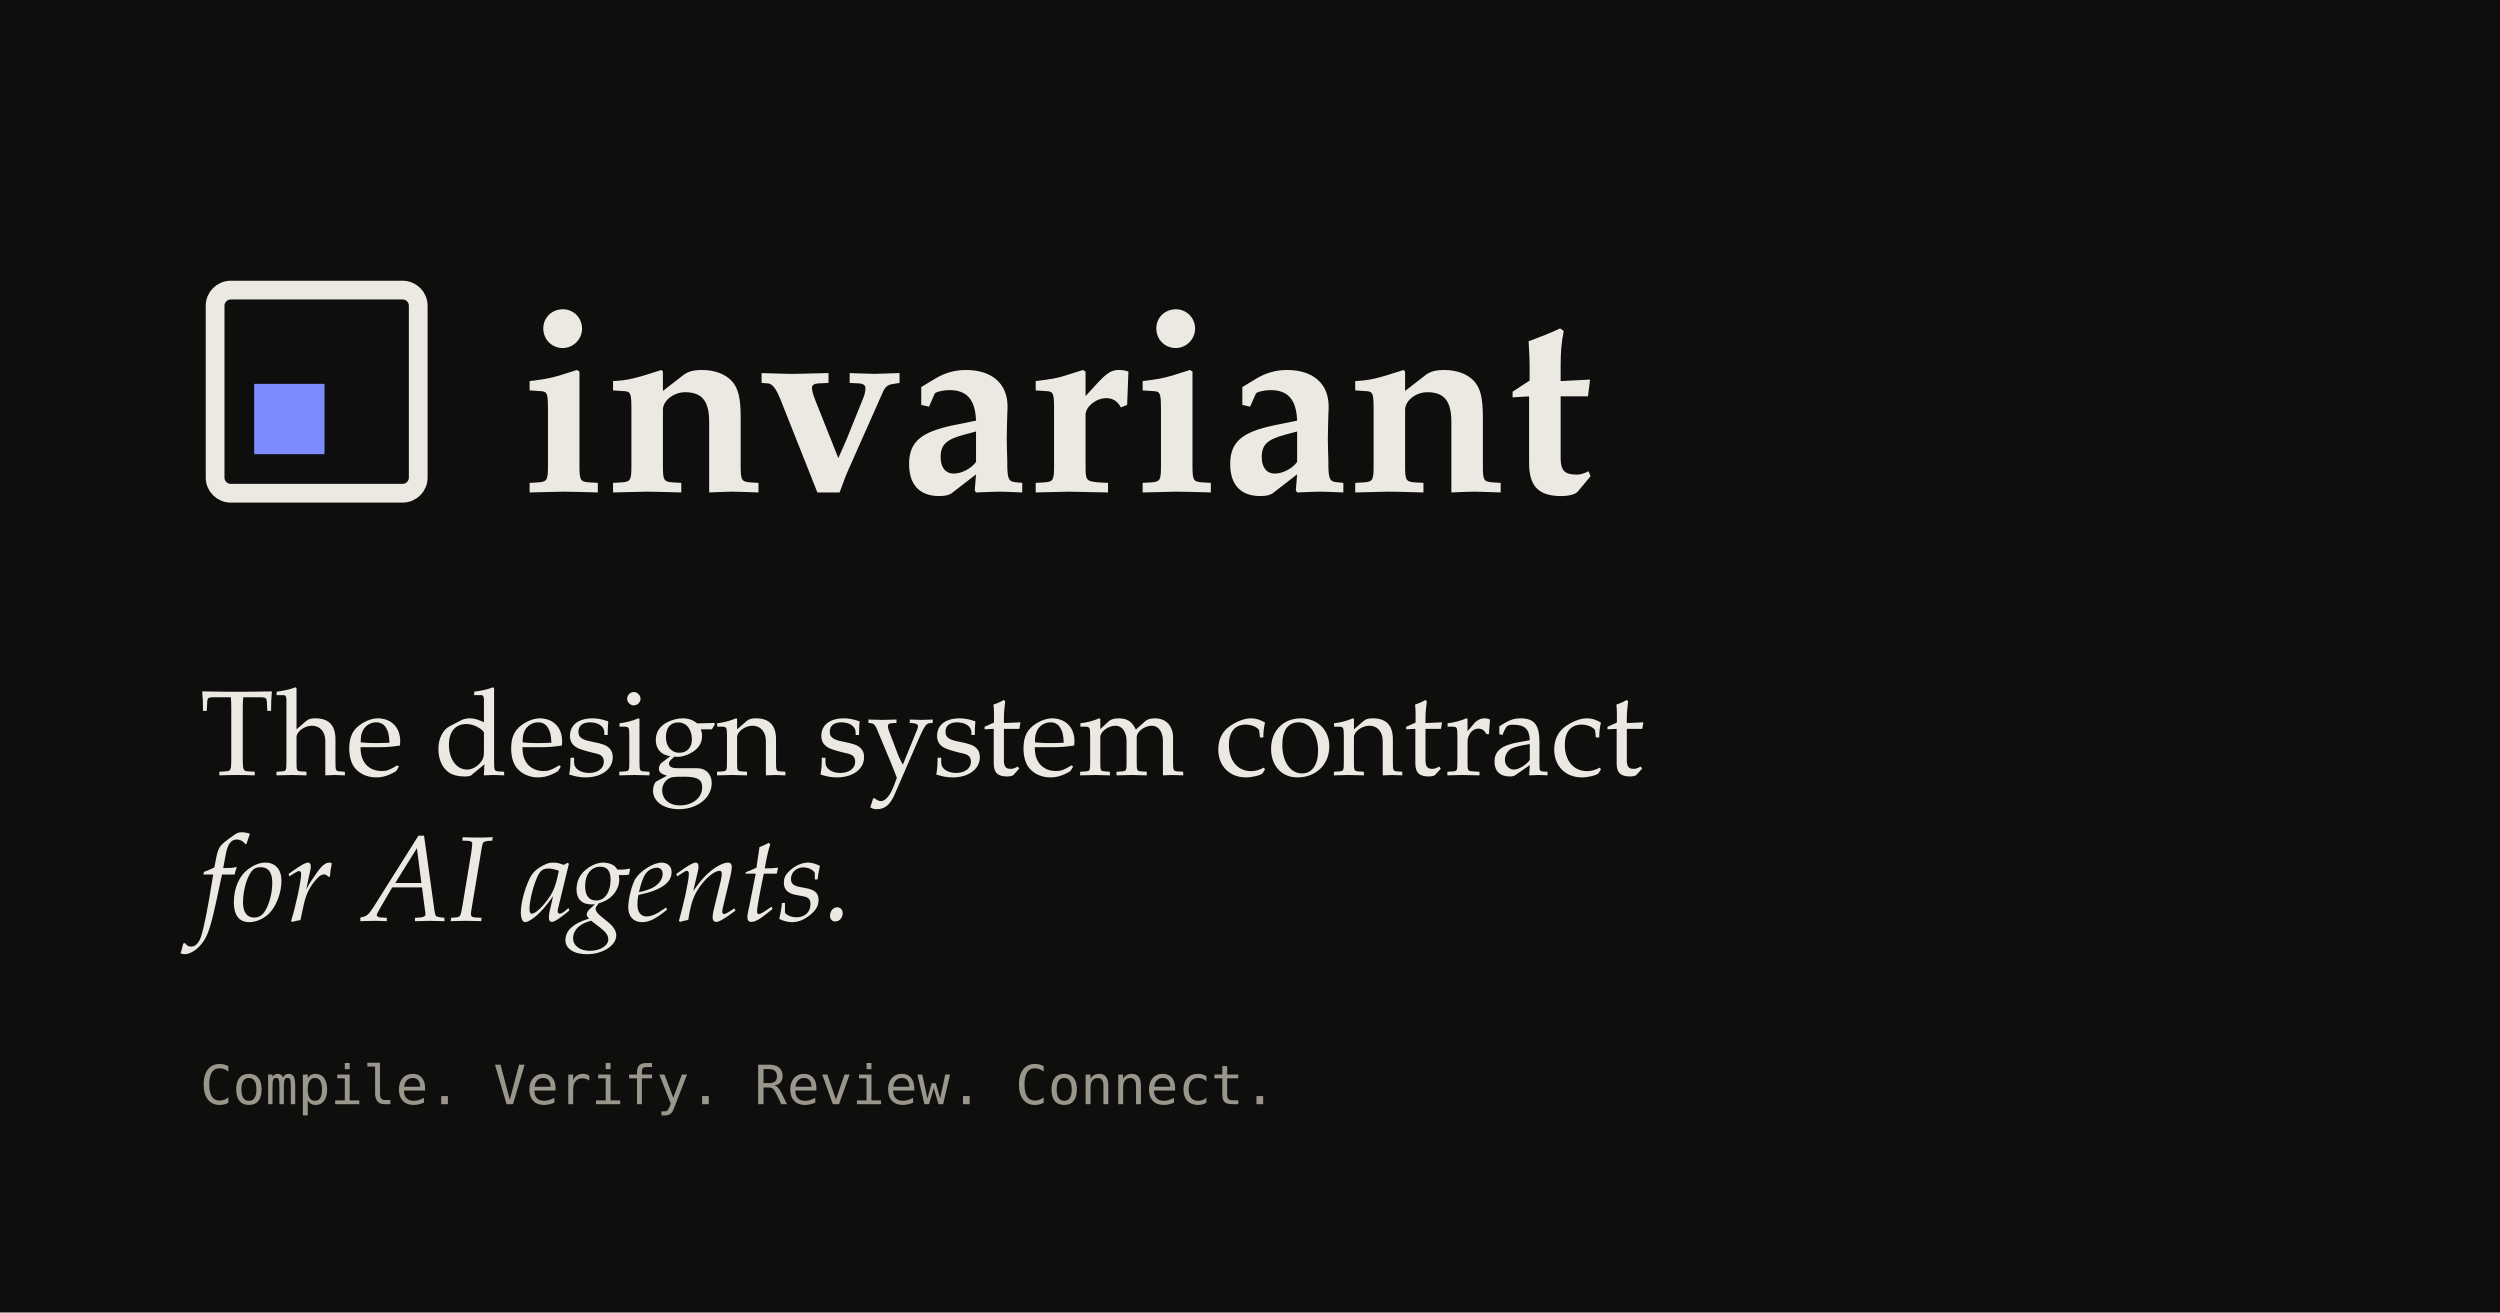
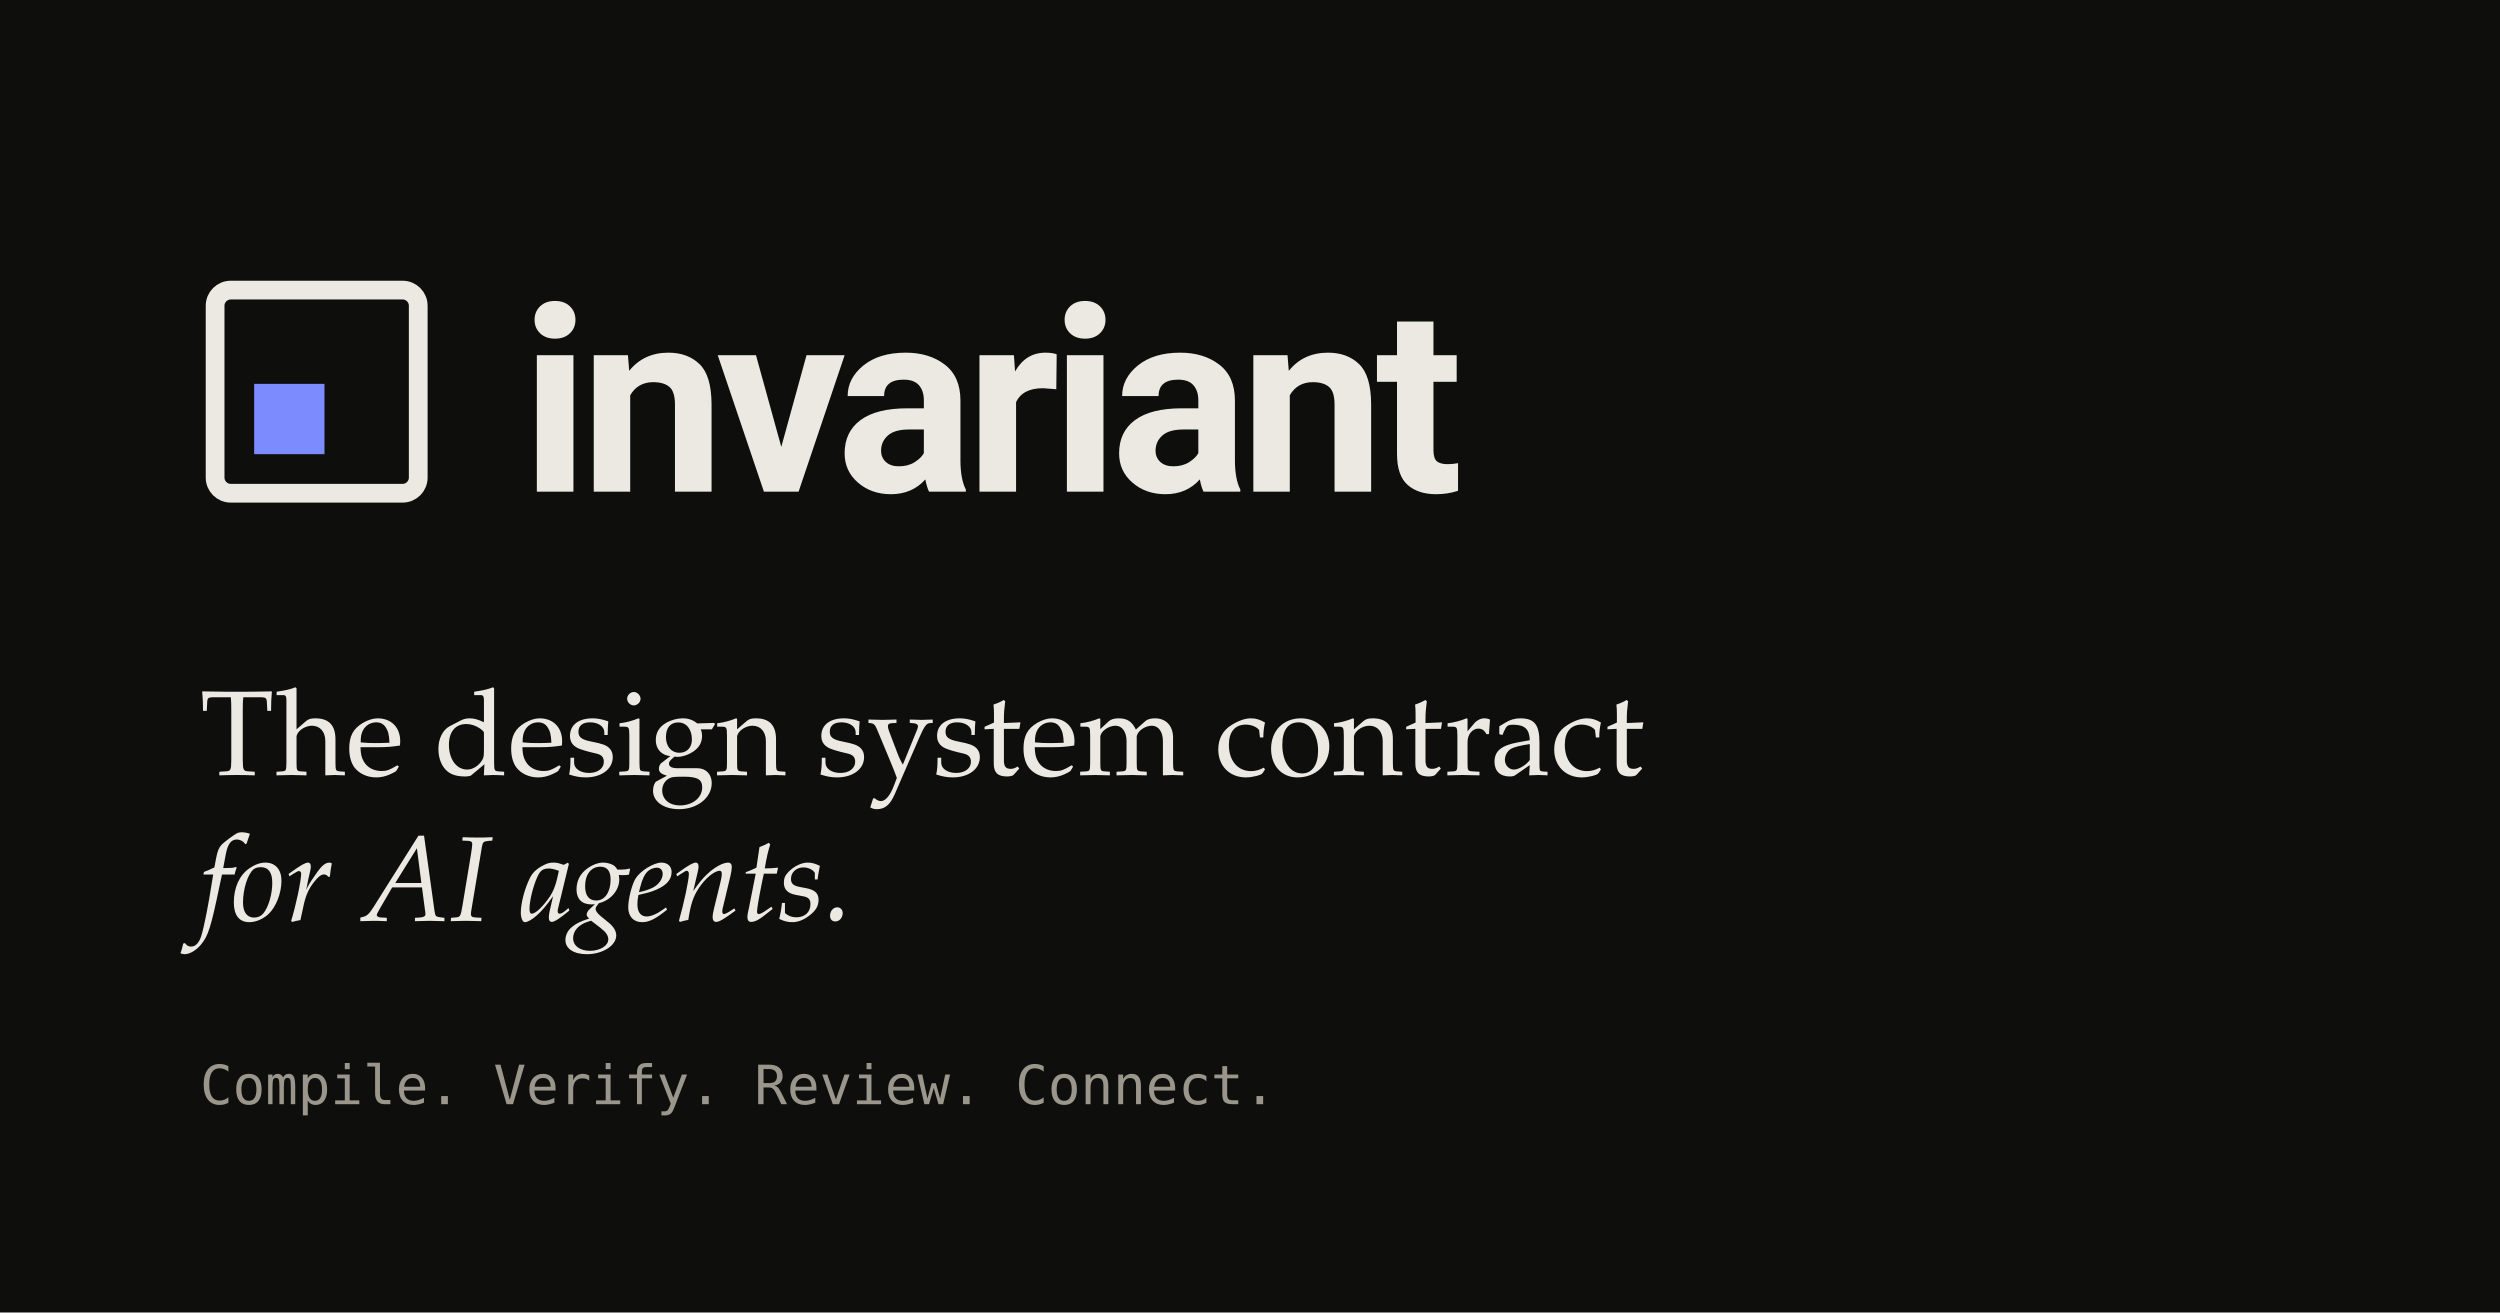
<svg xmlns="http://www.w3.org/2000/svg" viewBox="0 0 1200 630" width="1200" height="630" role="img" aria-label="Invariant: the design system contract for AI agents">
  <rect width="1200" height="630" fill="#0e0e0d" />
  <g transform="translate(92 128) scale(3.75)">
    <rect x="3" y="3" width="26" height="26" rx="2" fill="none" stroke="#ece9e2" stroke-width="2.4" />
    <rect x="8" y="15" width="9" height="9" fill="#7c8cff" />
  </g>
-   <text x="250" y="236" font-family="'Iowan Old Style','Palatino Linotype',Palatino,Georgia,serif" font-size="124" font-weight="600" textLength="560" lengthAdjust="spacing" fill="#ece9e2">invariant</text>
+   <text x="250" y="236" font-family="system-ui,-apple-system,'Segoe UI',Roboto,sans-serif" letter-spacing="-4.3" font-size="124" font-weight="600" fill="#ece9e2">invariant</text>
  <text x="96" y="372" font-family="'Iowan Old Style','Palatino Linotype',Palatino,Georgia,serif" font-size="58" font-weight="500" fill="#ece9e2">The design system contract</text>
  <text x="96" y="442" font-family="'Iowan Old Style','Palatino Linotype',Palatino,Georgia,serif" font-size="58" font-weight="500" font-style="italic" fill="#ece9e2">for AI agents.</text>
  <text x="96" y="530" font-family="ui-monospace, Menlo, monospace" font-size="26" fill="#9a968c">Compile. Verify. Review. Connect.</text>
</svg>
